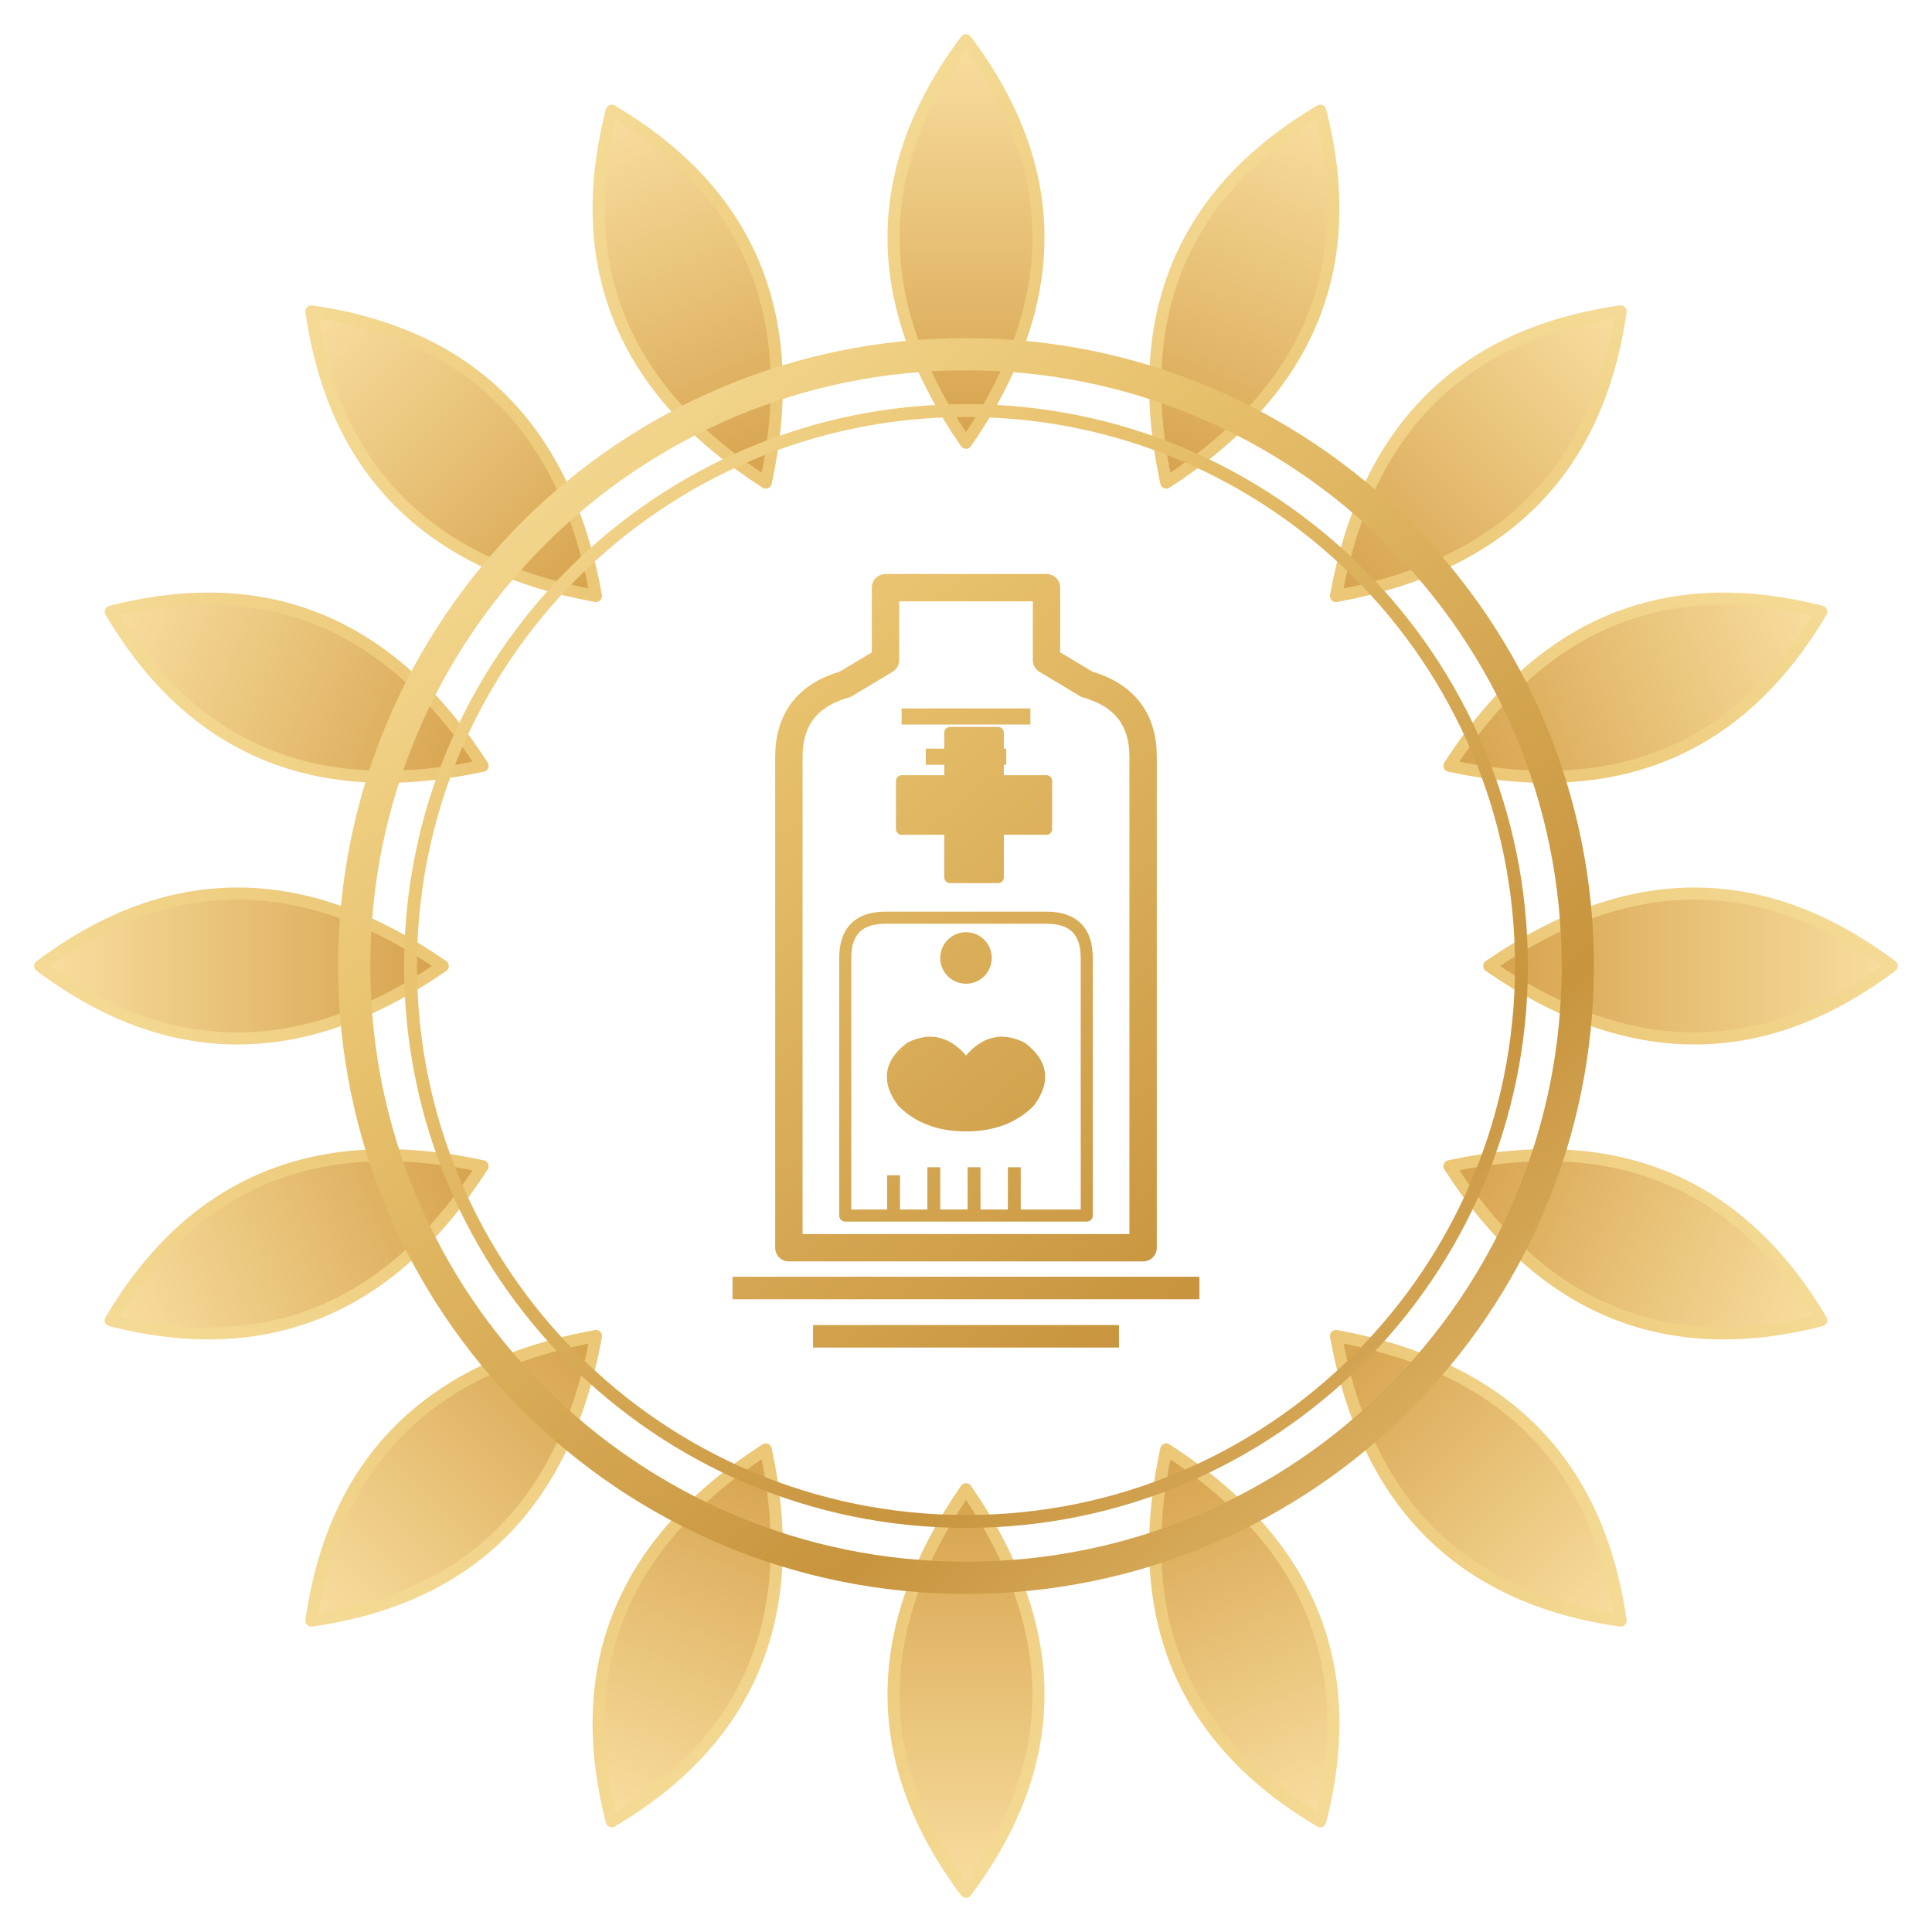
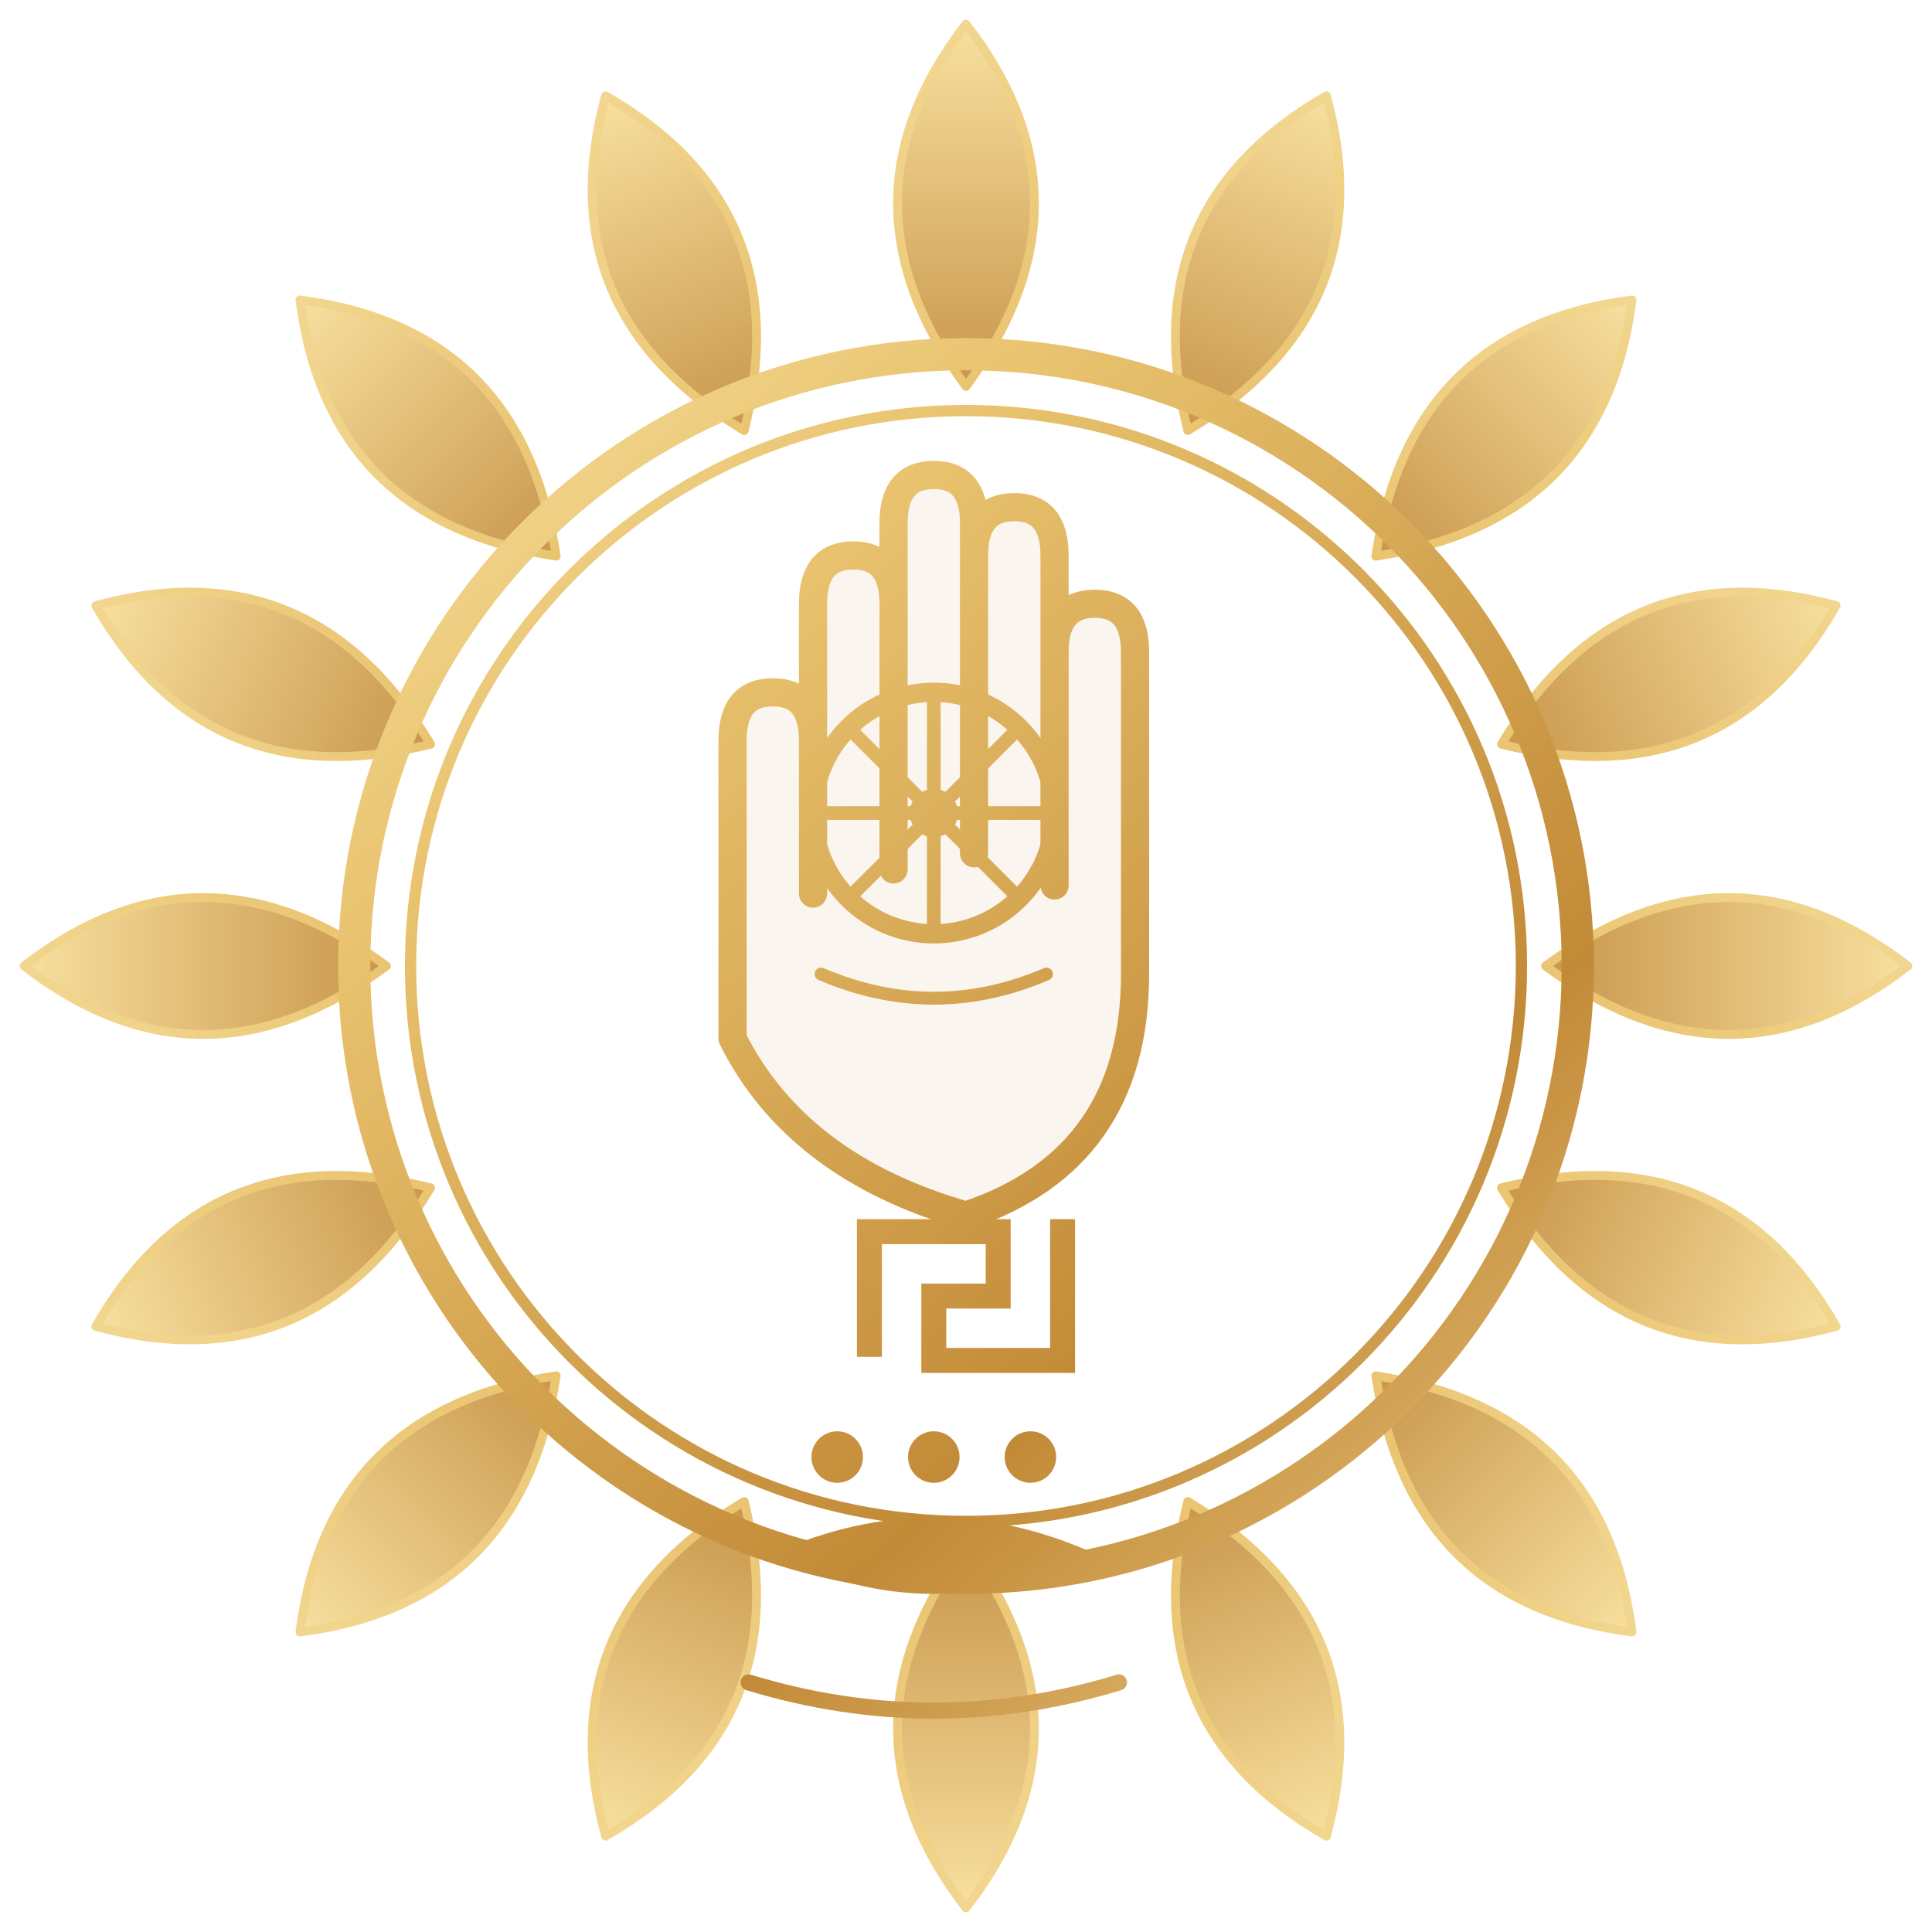
- <svg xmlns="http://www.w3.org/2000/svg" viewBox="0 0 240 240" fill="none" role="img" aria-label="Kantha Pranth Jain community sunburst emblem">
+ <svg xmlns="http://www.w3.org/2000/svg" viewBox="0 0 240 240" fill="none" role="img" aria-label="Jain Ahimsa symbol in an antique gold sunburst">
  <defs>
-     <linearGradient id="gold" x1="35" y1="18" x2="205" y2="224" gradientUnits="userSpaceOnUse">
-       <stop stop-color="#FFF0B8" />
-       <stop offset=".34" stop-color="#E9C36F" />
-       <stop offset=".68" stop-color="#C8943E" />
-       <stop offset="1" stop-color="#F5D994" />
+     <linearGradient id="gold" x1="28" y1="12" x2="210" y2="226" gradientUnits="userSpaceOnUse">
+       <stop stop-color="#FFF1BC" />
+       <stop offset=".32" stop-color="#E9C36F" />
+       <stop offset=".68" stop-color="#C28A37" />
+       <stop offset="1" stop-color="#F8DFA0" />
    </linearGradient>
-     <linearGradient id="petal" x1="0" y1="0" x2="0" y2="1">
-       <stop stop-color="#F9DEA0" />
-       <stop offset="1" stop-color="#D6A24C" />
+     <linearGradient id="rays" x1="120" y1="0" x2="120" y2="65" gradientUnits="userSpaceOnUse">
+       <stop stop-color="#FBE5A4" />
+       <stop offset="1" stop-color="#B77A2C" />
    </linearGradient>
  </defs>
-   <g fill="url(#petal)" stroke="url(#gold)" stroke-width="1.5" stroke-linejoin="round">
-     <path d="M120 5 Q138 29 120 55 Q102 29 120 5Z" />
-     <path d="M120 5 Q138 29 120 55 Q102 29 120 5Z" transform="rotate(22.5 120 120)" />
-     <path d="M120 5 Q138 29 120 55 Q102 29 120 5Z" transform="rotate(45 120 120)" />
-     <path d="M120 5 Q138 29 120 55 Q102 29 120 5Z" transform="rotate(67.5 120 120)" />
-     <path d="M120 5 Q138 29 120 55 Q102 29 120 5Z" transform="rotate(90 120 120)" />
-     <path d="M120 5 Q138 29 120 55 Q102 29 120 5Z" transform="rotate(112.5 120 120)" />
-     <path d="M120 5 Q138 29 120 55 Q102 29 120 5Z" transform="rotate(135 120 120)" />
-     <path d="M120 5 Q138 29 120 55 Q102 29 120 5Z" transform="rotate(157.5 120 120)" />
-     <path d="M120 5 Q138 29 120 55 Q102 29 120 5Z" transform="rotate(180 120 120)" />
-     <path d="M120 5 Q138 29 120 55 Q102 29 120 5Z" transform="rotate(202.5 120 120)" />
-     <path d="M120 5 Q138 29 120 55 Q102 29 120 5Z" transform="rotate(225 120 120)" />
-     <path d="M120 5 Q138 29 120 55 Q102 29 120 5Z" transform="rotate(247.5 120 120)" />
-     <path d="M120 5 Q138 29 120 55 Q102 29 120 5Z" transform="rotate(270 120 120)" />
-     <path d="M120 5 Q138 29 120 55 Q102 29 120 5Z" transform="rotate(292.5 120 120)" />
-     <path d="M120 5 Q138 29 120 55 Q102 29 120 5Z" transform="rotate(315 120 120)" />
-     <path d="M120 5 Q138 29 120 55 Q102 29 120 5Z" transform="rotate(337.5 120 120)" />
+   <g fill="url(#rays)" stroke="url(#gold)" stroke-width="1.1" stroke-linejoin="round">
+     <path d="M120 3 Q137 25 120 48 Q103 25 120 3Z" />
+     <path d="M120 3 Q137 25 120 48 Q103 25 120 3Z" transform="rotate(22.5 120 120)" />
+     <path d="M120 3 Q137 25 120 48 Q103 25 120 3Z" transform="rotate(45 120 120)" />
+     <path d="M120 3 Q137 25 120 48 Q103 25 120 3Z" transform="rotate(67.5 120 120)" />
+     <path d="M120 3 Q137 25 120 48 Q103 25 120 3Z" transform="rotate(90 120 120)" />
+     <path d="M120 3 Q137 25 120 48 Q103 25 120 3Z" transform="rotate(112.5 120 120)" />
+     <path d="M120 3 Q137 25 120 48 Q103 25 120 3Z" transform="rotate(135 120 120)" />
+     <path d="M120 3 Q137 25 120 48 Q103 25 120 3Z" transform="rotate(157.5 120 120)" />
+     <path d="M120 3 Q137 25 120 48 Q103 25 120 3Z" transform="rotate(180 120 120)" />
+     <path d="M120 3 Q137 25 120 48 Q103 25 120 3Z" transform="rotate(202.5 120 120)" />
+     <path d="M120 3 Q137 25 120 48 Q103 25 120 3Z" transform="rotate(225 120 120)" />
+     <path d="M120 3 Q137 25 120 48 Q103 25 120 3Z" transform="rotate(247.5 120 120)" />
+     <path d="M120 3 Q137 25 120 48 Q103 25 120 3Z" transform="rotate(270 120 120)" />
+     <path d="M120 3 Q137 25 120 48 Q103 25 120 3Z" transform="rotate(292.5 120 120)" />
+     <path d="M120 3 Q137 25 120 48 Q103 25 120 3Z" transform="rotate(315 120 120)" />
+     <path d="M120 3 Q137 25 120 48 Q103 25 120 3Z" transform="rotate(337.5 120 120)" />
  </g>
-   <g fill="none" stroke="url(#gold)" stroke-linecap="round" stroke-linejoin="round">
-     <circle cx="120" cy="120" r="76" stroke-width="4" />
-     <circle cx="120" cy="120" r="69" stroke-width="1.6" />
+   <circle cx="120" cy="120" r="76" stroke="url(#gold)" stroke-width="4" />
+   <circle cx="120" cy="120" r="69" stroke="url(#gold)" stroke-width="1.4" />
+   <g stroke="url(#gold)" stroke-width="3.5" stroke-linecap="round" stroke-linejoin="round">
+     <path d="M91 129 L91 92 Q91 86 96 86 Q101 86 101 92 V111 V75 Q101 69 106 69 Q111 69 111 75 V108 V65 Q111 59 116 59 Q121 59 121 65 V106 V69 Q121 63 126 63 Q131 63 131 69 V110 V81 Q131 75 136 75 Q141 75 141 81 V121 Q141 144 120 151 Q99 145 91 129Z" fill="rgba(197,138,55,.08)" />
+     <path d="M102 121 Q116 127 130 121" stroke-width="1.6" />
  </g>
-   <g fill="url(#gold)" stroke="url(#gold)" stroke-linejoin="round">
-     <path d="M98 155 L98 94 Q98 87 105 85 L110 82 L110 73 L130 73 L130 82 L135 85 Q142 87 142 94 L142 155 Z" fill="none" stroke-width="3.4" />
-     <path d="M105 151 L105 119 Q105 114 110 114 H130 Q135 114 135 119 V151 Z" fill="none" stroke-width="1.5" />
-     <path d="M112 89 H128 M115 94 H125" stroke-width="2" />
-     <path d="M112 97 V103 H118 V109 H124 V103 H130 V97 H124 V91 H118 V97 Z" stroke-width="1.4" />
-     <circle cx="120" cy="119" r="3.2" stroke="none" />
-     <path d="M113 130 Q109 133 112 137 Q115 140 120 140 Q125 140 128 137 Q131 133 127 130 Q123 128 120 132 Q117 128 113 130Z" stroke-width="1.1" />
-     <path d="M111 146 L111 151 M116 145 L116 151 M121 145 L121 151 M126 145 L126 151" stroke-width="1.6" />
-     <path d="M91 160 H149 M101 166 H139" stroke-width="2.8" />
+   <circle cx="116" cy="101" r="15" stroke="url(#gold)" stroke-width="2.4" />
+   <circle cx="116" cy="101" r="3" fill="url(#gold)" stroke="none" />
+   <g stroke="url(#gold)" stroke-width="1.7" stroke-linecap="round">
+     <path d="M116 87 V115 M102 101 H130 M106 91 L126 111 M126 91 L106 111" />
  </g>
+   <g stroke="url(#gold)" stroke-width="3.1" stroke-linecap="square" stroke-linejoin="miter">
+     <path d="M108 167 V153 H124 V161 H116 V169 H132 V153" />
+   </g>
+   <g fill="url(#gold)">
+     <circle cx="104" cy="181" r="3.2" />
+     <circle cx="116" cy="181" r="3.2" />
+     <circle cx="128" cy="181" r="3.2" />
+     <path d="M96 193 Q116 184 136 193 Q116 203 96 193Z" />
+     <circle cx="116" cy="194" r="3.3" />
+   </g>
+   <path d="M93 209 Q116 216 139 209" stroke="url(#gold)" stroke-width="2" stroke-linecap="round" />
</svg>
